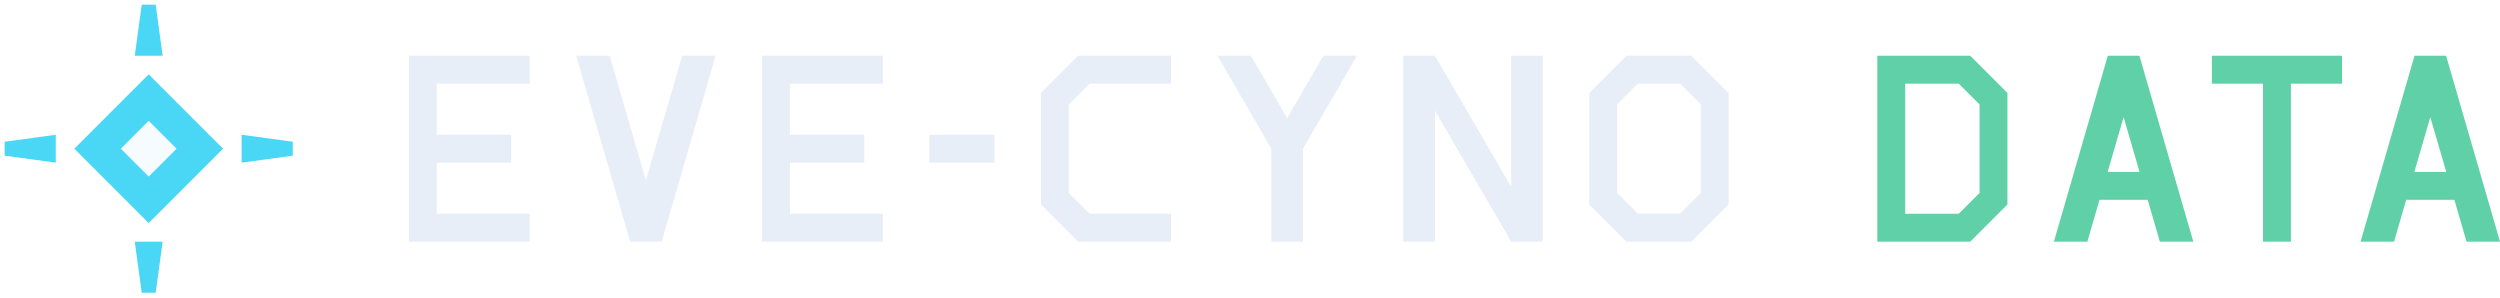
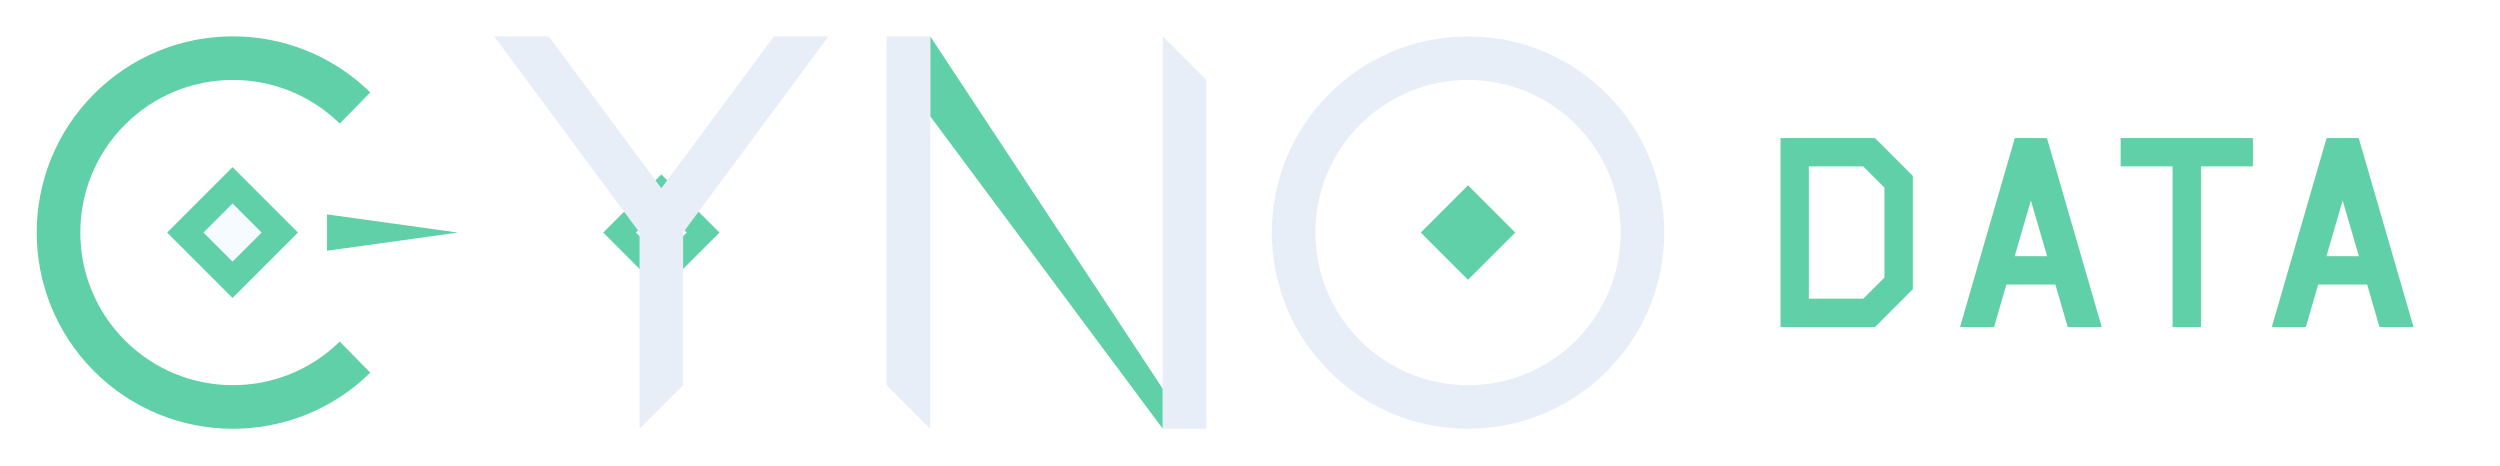
- <svg xmlns="http://www.w3.org/2000/svg" viewBox="0 0 269 32" width="269" height="32" role="img" aria-label="EVE-CYNO DATA">
-   <g transform="scale(.5)">
-     <path fill="#4ad6f5" d="M32 16L48 32L32 48L16 32Z" />
-     <path fill="#f5fbff" d="M32 26L38 32L32 38L26 32Z" />
-     <path fill="#4ad6f5" d="M29 12L35 12L33.5 1L30.5 1ZM29 52L35 52L33.5 63L30.5 63ZM52 29L52 35L63 33.5L63 30.5ZM12 29L12 35L1 33.5L1 30.5Z" />
-   </g>
-   <path fill="#e8eef7" transform="translate(44 6)" d="M0 0L13 0L13 3L3 3L3 8.5L11 8.5L11 11.5L3 11.5L3 17L13 17L13 20L0 20ZM18 0L21.6 0L25.5 13.4L29.4 0L33 0L27.2 20L23.8 20ZM38 0L51 0L51 3L41 3L41 8.5L49 8.5L49 11.5L41 11.5L41 17L51 17L51 20L38 20ZM56 8.5L63 8.5L63 11.5L56 11.5ZM72 0L82 0L82 3L73.24 3L71 5.24L71 14.76L73.24 17L82 17L82 20L72 20L68 16L68 4ZM87 0L90.6 0L94.5 6.7L98.4 0L102 0L96.2 10L96.2 20L92.8 20L92.8 10ZM107 0L110.4 0L118.6 14.1L118.6 0L122 0L122 20L118.6 20L110.4 5.9L110.4 20L107 20ZM131 0L138 0L142 4L142 16L138 20L131 20L127 16L127 4ZM130 5.24L130 14.76L132.24 17L136.76 17L139 14.76L139 5.24L136.76 3L132.24 3Z" />
-   <path fill="#5fd0a8" transform="translate(202 6)" d="M0 0L10 0L14 4L14 16L10 20L0 20ZM3 17L8.76 17L11 14.76L11 5.24L8.76 3L3 3ZM24.8 0L28.2 0L34 20L30.4 20L26.5 6.6L22.6 20L19 20ZM23.5 12.5L29.5 12.5L29.5 15.5L23.5 15.5ZM36 0L50 0L50 3L44.5 3L44.5 20L41.5 20L41.5 3L36 3ZM57.8 0L61.2 0L67 20L63.4 20L59.5 6.6L55.6 20L52 20ZM56.5 12.5L62.5 12.5L62.5 15.5L56.5 15.5Z" />
+ <svg xmlns="http://www.w3.org/2000/svg" viewBox="0 0 344 64" width="129" height="24" role="img" aria-label="EVE-Cyno Data">
+   <path fill="none" stroke="#5fd0a8" stroke-width="6" d="M48.85 14.86A24 24 0 1 0 48.85 49.14" />
+   <path fill="#5fd0a8" d="M32 23L41 32L32 41L23 32ZM45 29.5L63 32L45 34.5ZM91 24L99 32L91 40L83 32ZM128 5L128 16L160 59L160 53.5ZM202 25.5L208.5 32L202 38.5L195.5 32Z" />
+   <path fill="#f5fbff" d="M32 28L36 32L32 36L28 32ZM91 28.5L94.5 32L91 35.5L87.5 32Z" />
+   <path fill="#e8eef7" d="M68 5L75.5 5L91 25.9L106.5 5L114 5L94 32L94 53L88 59L88 32ZM122 53L122 5L128 5L128 59ZM160 5L166 11L166 59L160 59Z" />
+   <circle cx="202" cy="32" r="24" fill="none" stroke="#e8eef7" stroke-width="6" />
+   <path fill="#5fd0a8" transform="translate(245 19) scale(1.3)" d="M0 0L10 0L14 4L14 16L10 20L0 20ZM3 17L8.76 17L11 14.76L11 5.24L8.76 3L3 3ZM24.8 0L28.2 0L34 20L30.4 20L26.5 6.6L22.6 20L19 20ZM23.5 12.5L29.5 12.5L29.5 15.5L23.5 15.5ZM36 0L50 0L50 3L44.5 3L44.5 20L41.5 20L41.5 3L36 3ZM57.8 0L61.2 0L67 20L63.4 20L59.5 6.6L55.6 20L52 20ZM56.5 12.5L62.5 12.5L62.5 15.5L56.5 15.5Z" />
</svg>
